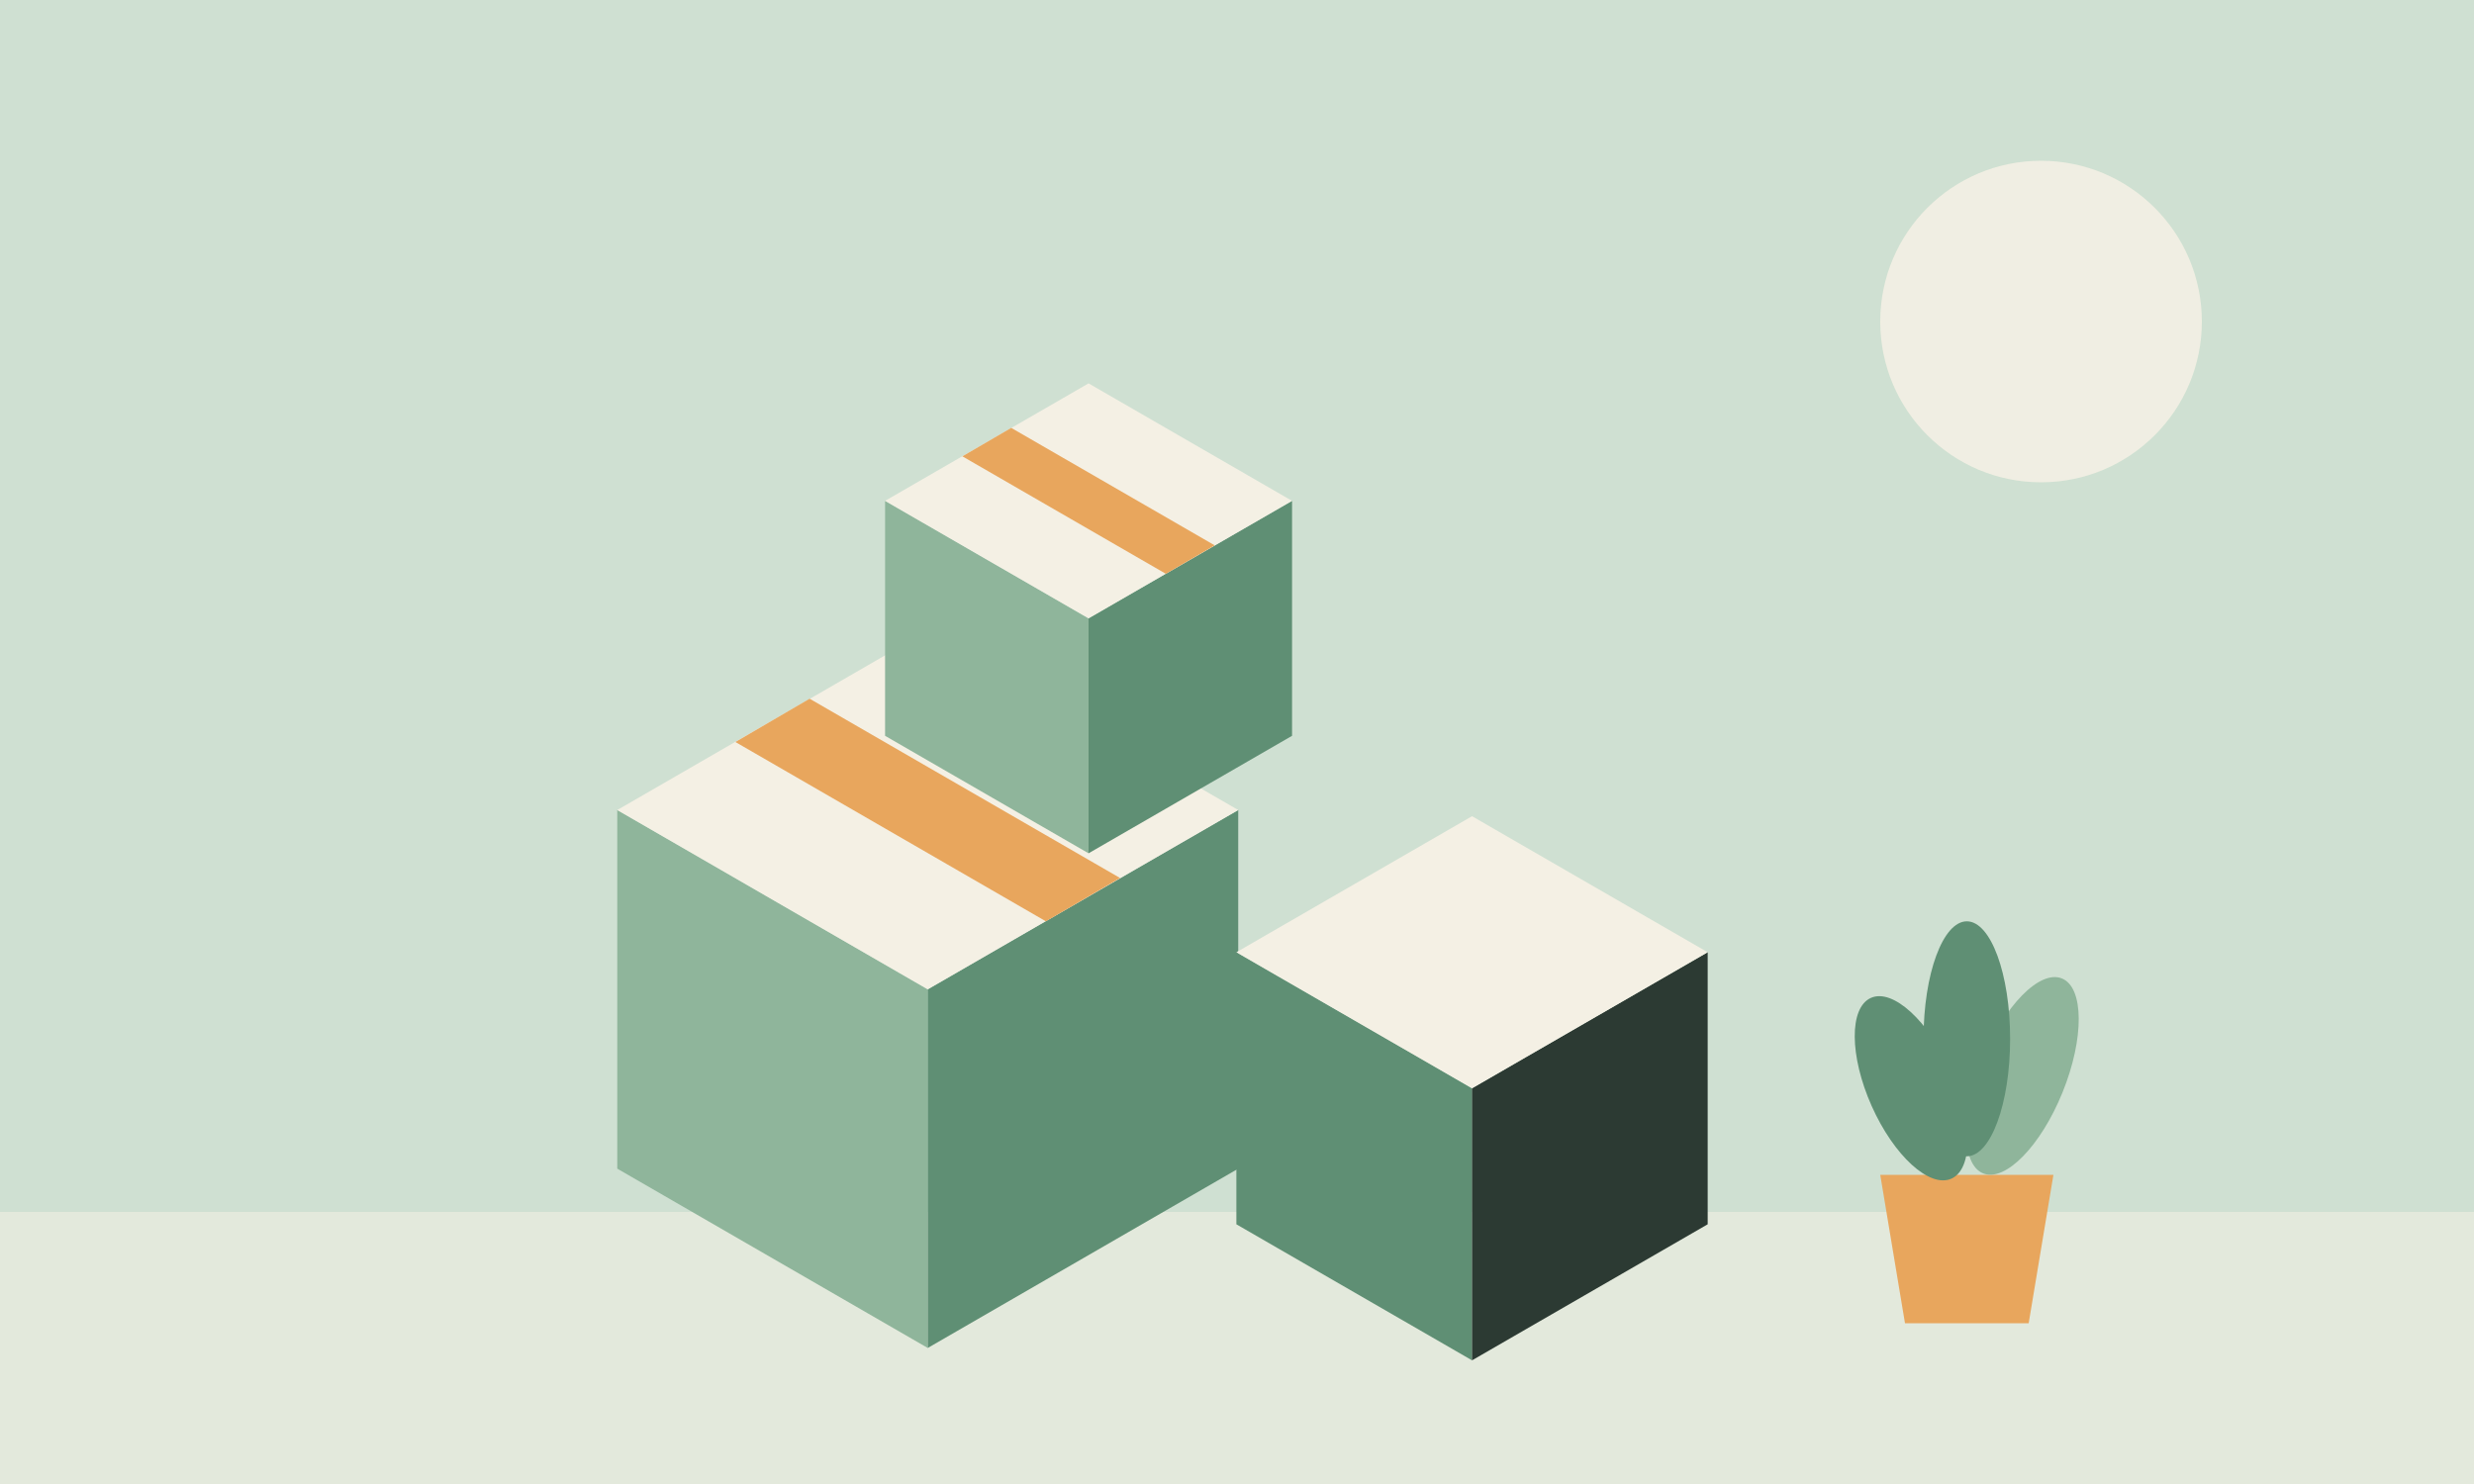
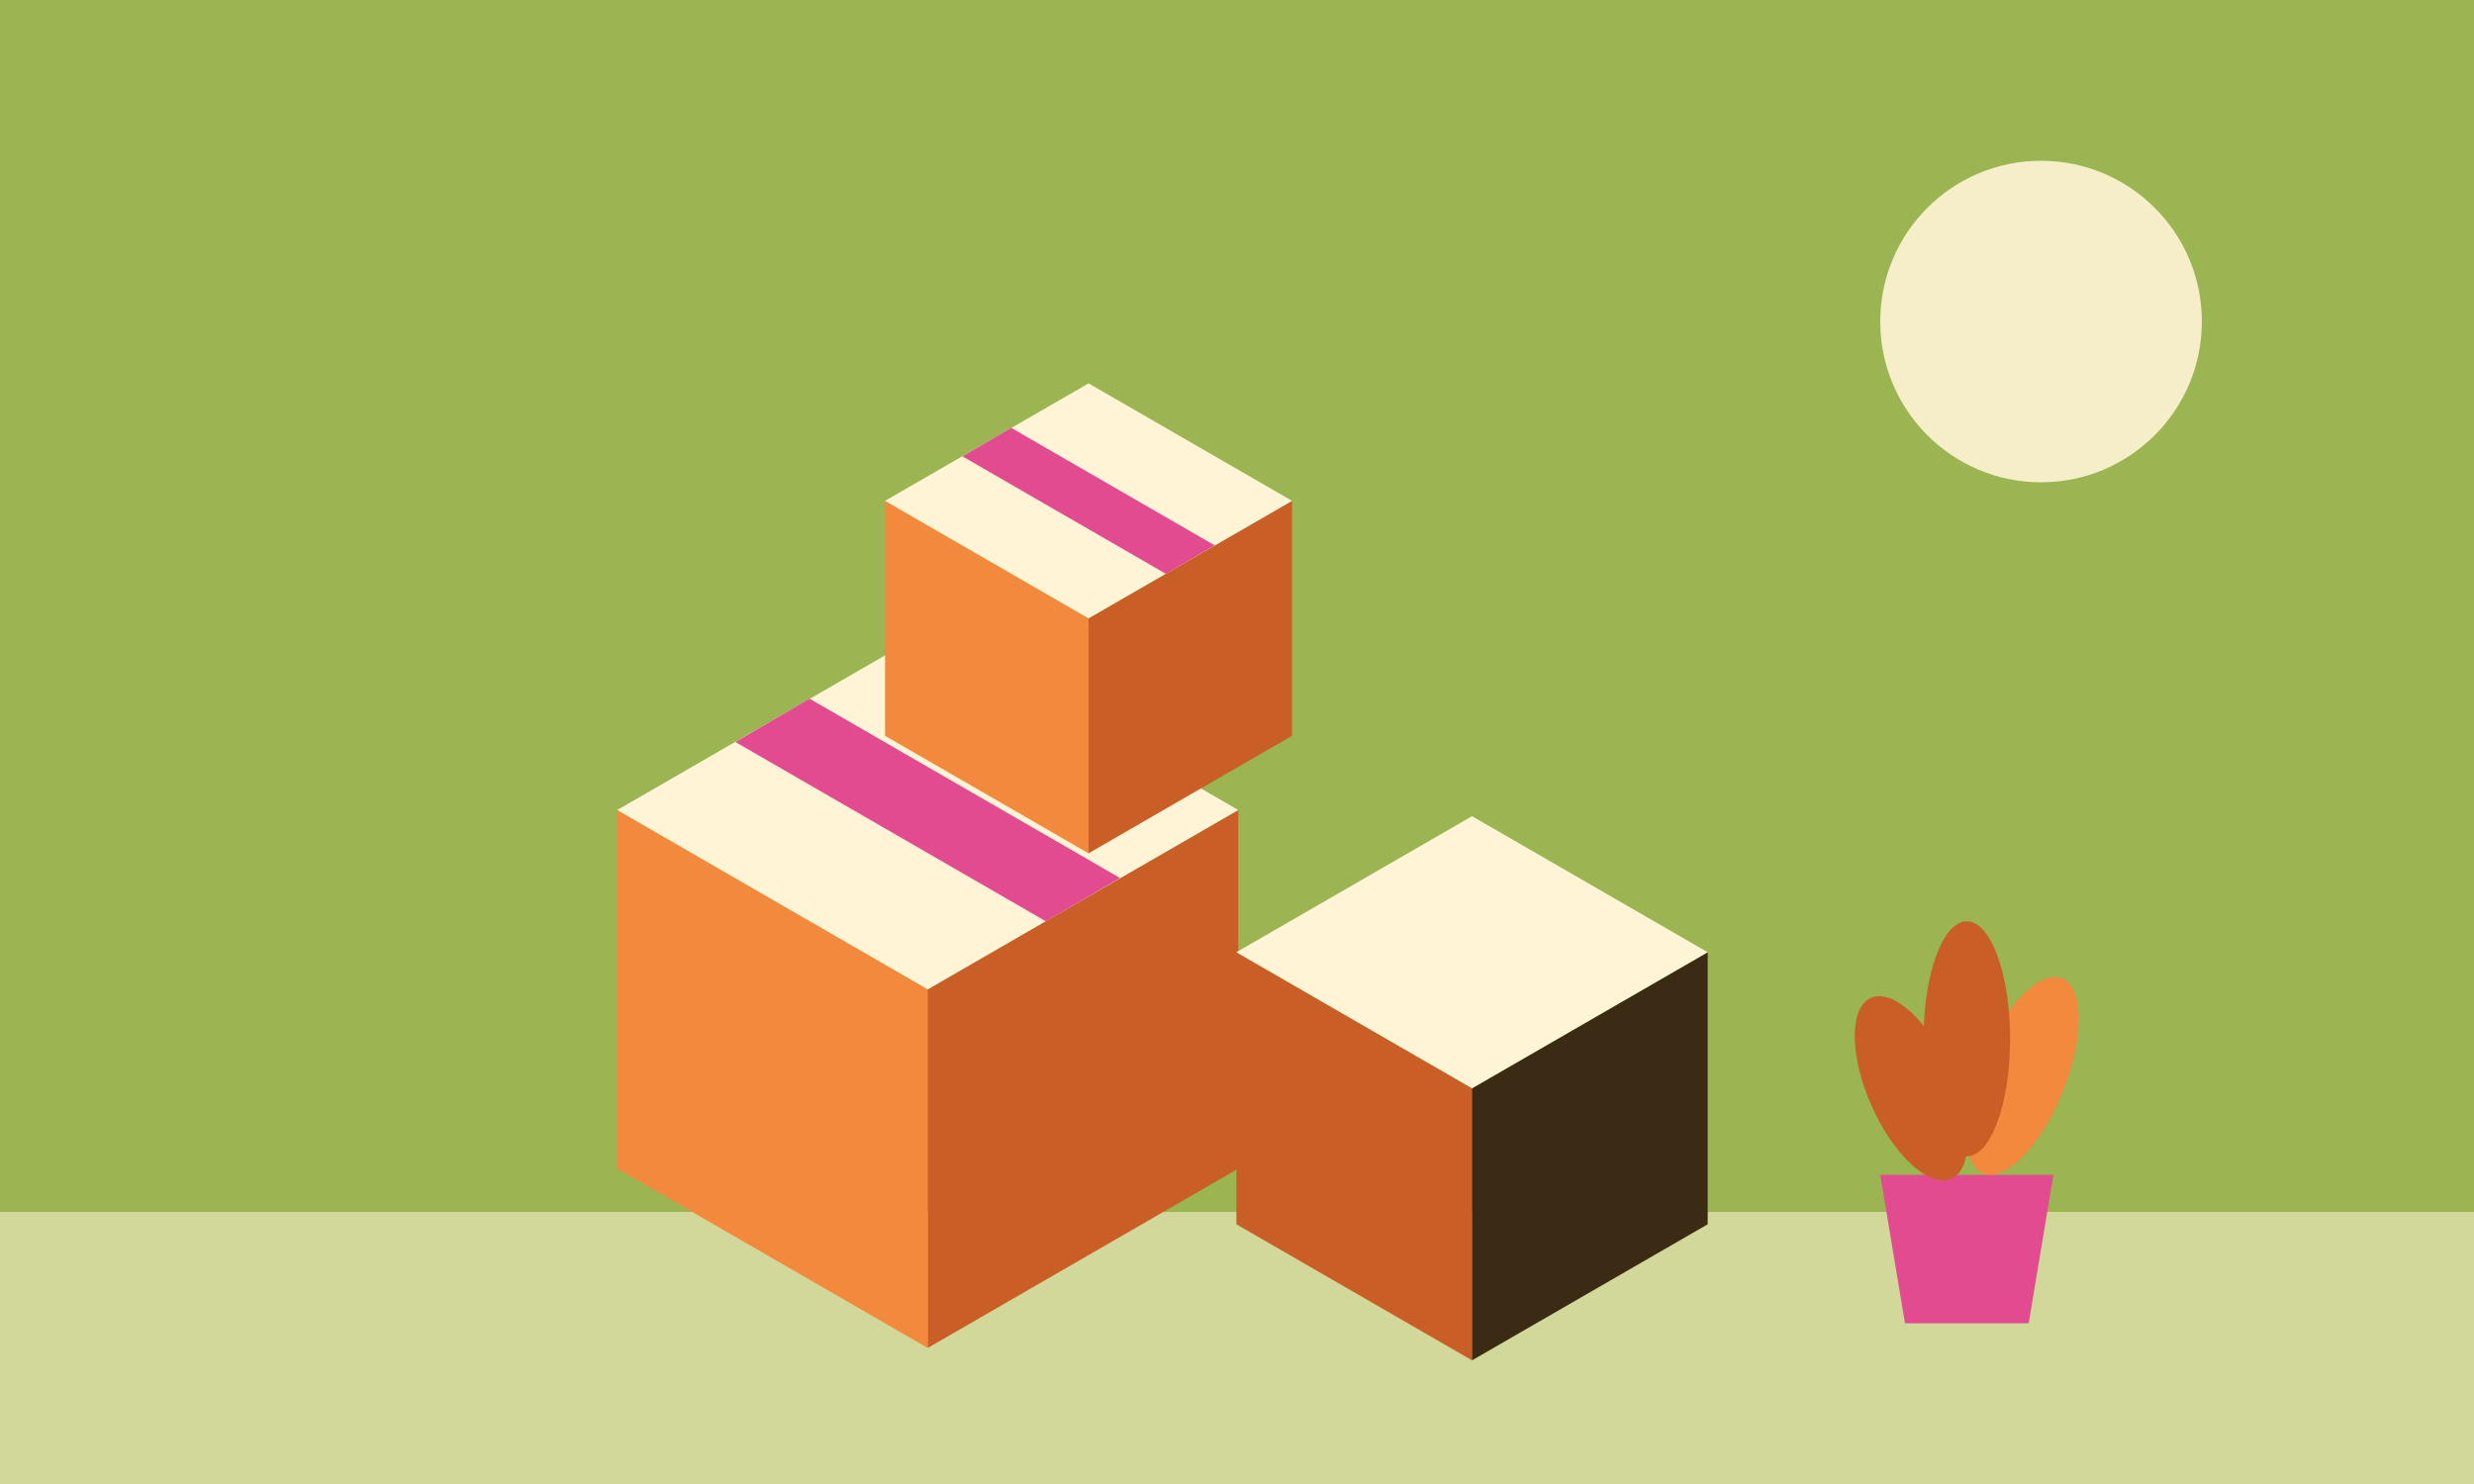
<svg xmlns="http://www.w3.org/2000/svg" viewBox="0 0 400 240" preserveAspectRatio="xMidYMid slice">
-   <rect width="400" height="240" fill="#cfe0d2" />
-   <circle cx="330" cy="52" r="26" fill="#f4f0e4" opacity=".9" />
-   <rect x="0" y="196" width="400" height="44" fill="#f4f0e4" opacity=".55" />
-   <polygon points="99.8,131.0 150.0,160.0 150.0,218.0 99.8,189.0" fill="#8fb59b" />
-   <polygon points="150.0,160.0 200.2,131.0 200.2,189.0 150.0,218.0" fill="#5f8f74" />
-   <polygon points="150.0,102.0 200.2,131.0 150.0,160.0 99.8,131.0" fill="#f4f0e4" />
-   <polygon points="130.9,113.0 118.9,120.0 169.1,149.0 181.1,142.0" fill="#e8a65d" />
-   <polygon points="199.9,154.0 238.0,176.0 238.0,220.0 199.9,198.0" fill="#5f8f74" />
-   <polygon points="238.0,176.0 276.1,154.0 276.1,198.0 238.0,220.0" fill="#2c3a33" />
-   <polygon points="238.0,132.0 276.1,154.0 238.0,176.0 199.9,154.0" fill="#f4f0e4" />
-   <polygon points="143.1,81.0 176.0,100.0 176.0,138.0 143.1,119.0" fill="#8fb59b" />
-   <polygon points="176.0,100.0 208.9,81.0 208.9,119.0 176.0,138.0" fill="#5f8f74" />
-   <polygon points="176.0,62.0 208.9,81.0 176.0,100.0 143.1,81.0" fill="#f4f0e4" />
-   <polygon points="163.5,69.2 155.6,73.8 188.5,92.8 196.4,88.2" fill="#e8a65d" />
-   <path d="M304 190 h28 l-4 24 h-20z" fill="#e8a65d" />
-   <ellipse cx="309" cy="176" rx="7" ry="16" fill="#5f8f74" transform="rotate(-24 309 176)" />
-   <ellipse cx="327" cy="174" rx="7" ry="17" fill="#8fb59b" transform="rotate(22 327 174)" />
-   <ellipse cx="318" cy="168" rx="7" ry="19" fill="#5f8f74" />
+   <rect width="400" height="240" fill="#9bb552" />
+   <circle cx="330" cy="52" r="26" fill="#fff4d6" opacity=".9" />
+   <rect x="0" y="196" width="400" height="44" fill="#fff4d6" opacity=".55" />
+   <polygon points="99.8,131.0 150.0,160.0 150.0,218.0 99.8,189.0" fill="#f2893d" />
+   <polygon points="150.0,160.0 200.2,131.0 200.2,189.0 150.0,218.0" fill="#c95f27" />
+   <polygon points="150.0,102.0 200.2,131.0 150.0,160.0 99.8,131.0" fill="#fff4d6" />
+   <polygon points="130.9,113.0 118.9,120.0 169.1,149.0 181.1,142.0" fill="#e24b8f" />
+   <polygon points="199.9,154.0 238.0,176.0 238.0,220.0 199.9,198.0" fill="#c95f27" />
+   <polygon points="238.0,176.0 276.1,154.0 276.1,198.0 238.0,220.0" fill="#3b2a14" />
+   <polygon points="238.0,132.0 276.1,154.0 238.0,176.0 199.9,154.0" fill="#fff4d6" />
+   <polygon points="143.1,81.0 176.0,100.0 176.0,138.0 143.1,119.0" fill="#f2893d" />
+   <polygon points="176.0,100.0 208.9,81.0 208.9,119.0 176.0,138.0" fill="#c95f27" />
+   <polygon points="176.0,62.0 208.9,81.0 176.0,100.0 143.1,81.0" fill="#fff4d6" />
+   <polygon points="163.5,69.2 155.6,73.8 188.5,92.8 196.4,88.2" fill="#e24b8f" />
+   <path d="M304 190 h28 l-4 24 h-20z" fill="#e24b8f" />
+   <ellipse cx="309" cy="176" rx="7" ry="16" fill="#c95f27" transform="rotate(-24 309 176)" />
+   <ellipse cx="327" cy="174" rx="7" ry="17" fill="#f2893d" transform="rotate(22 327 174)" />
+   <ellipse cx="318" cy="168" rx="7" ry="19" fill="#c95f27" />
</svg>
